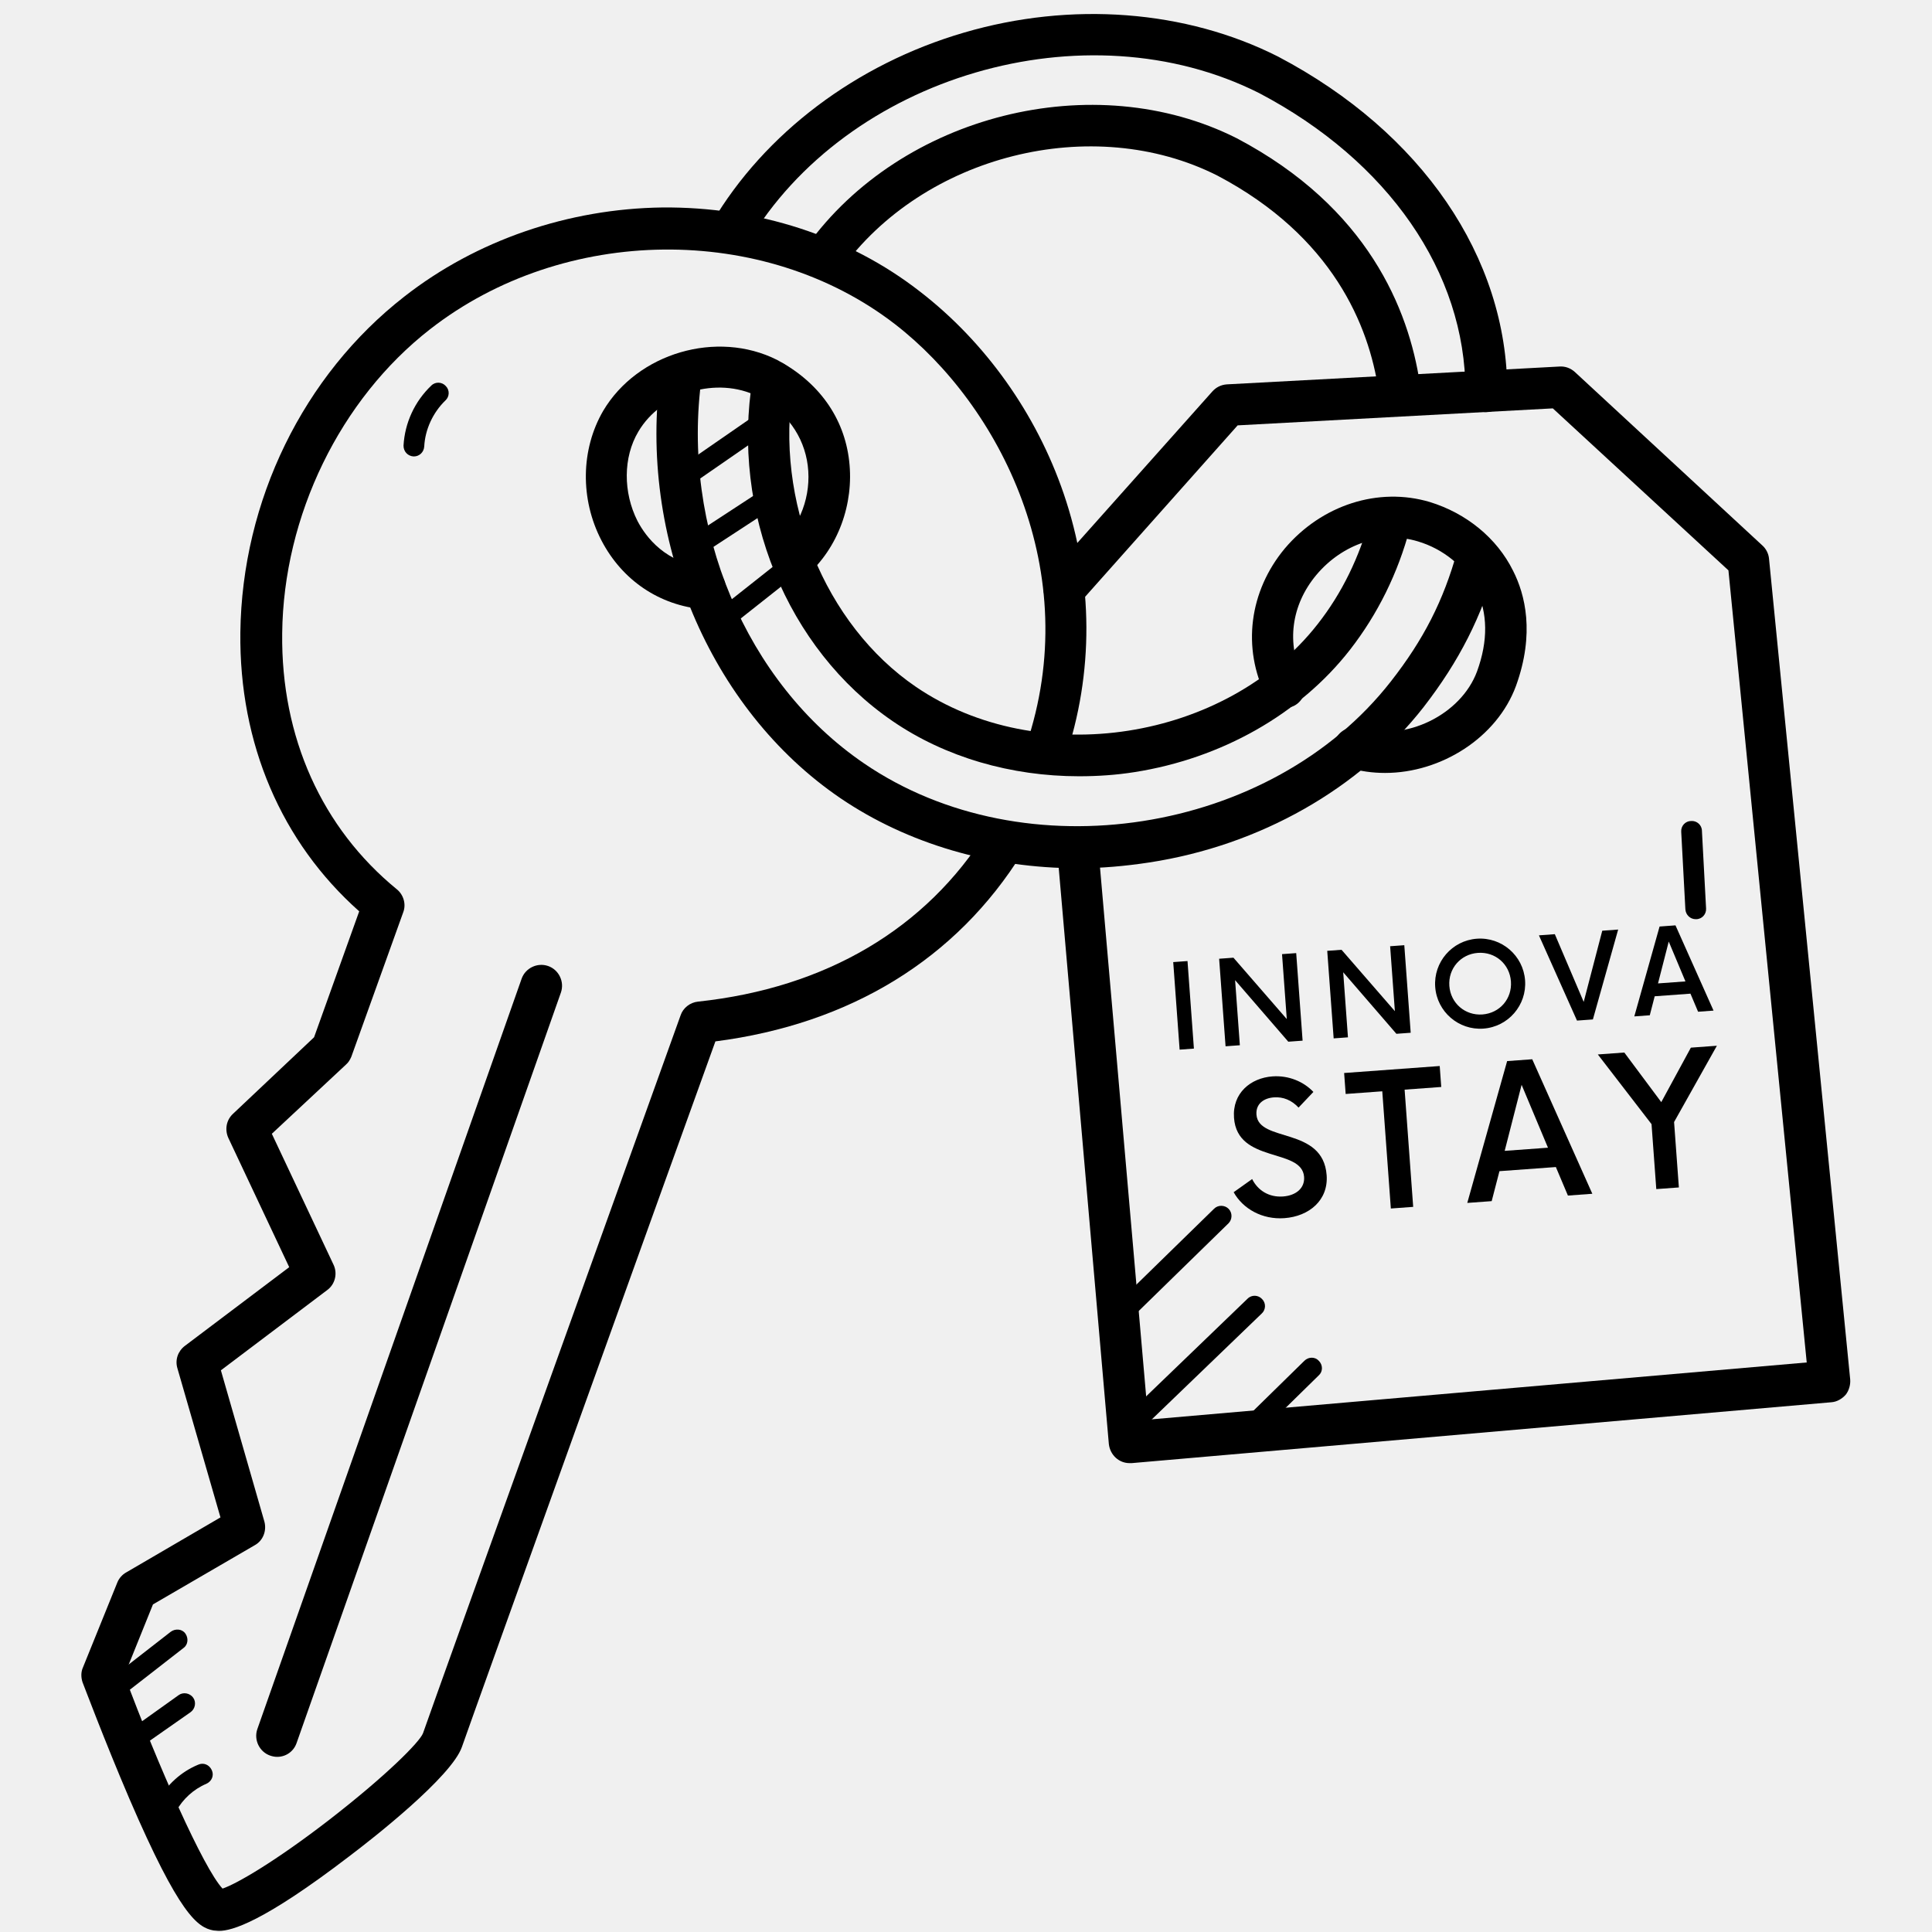
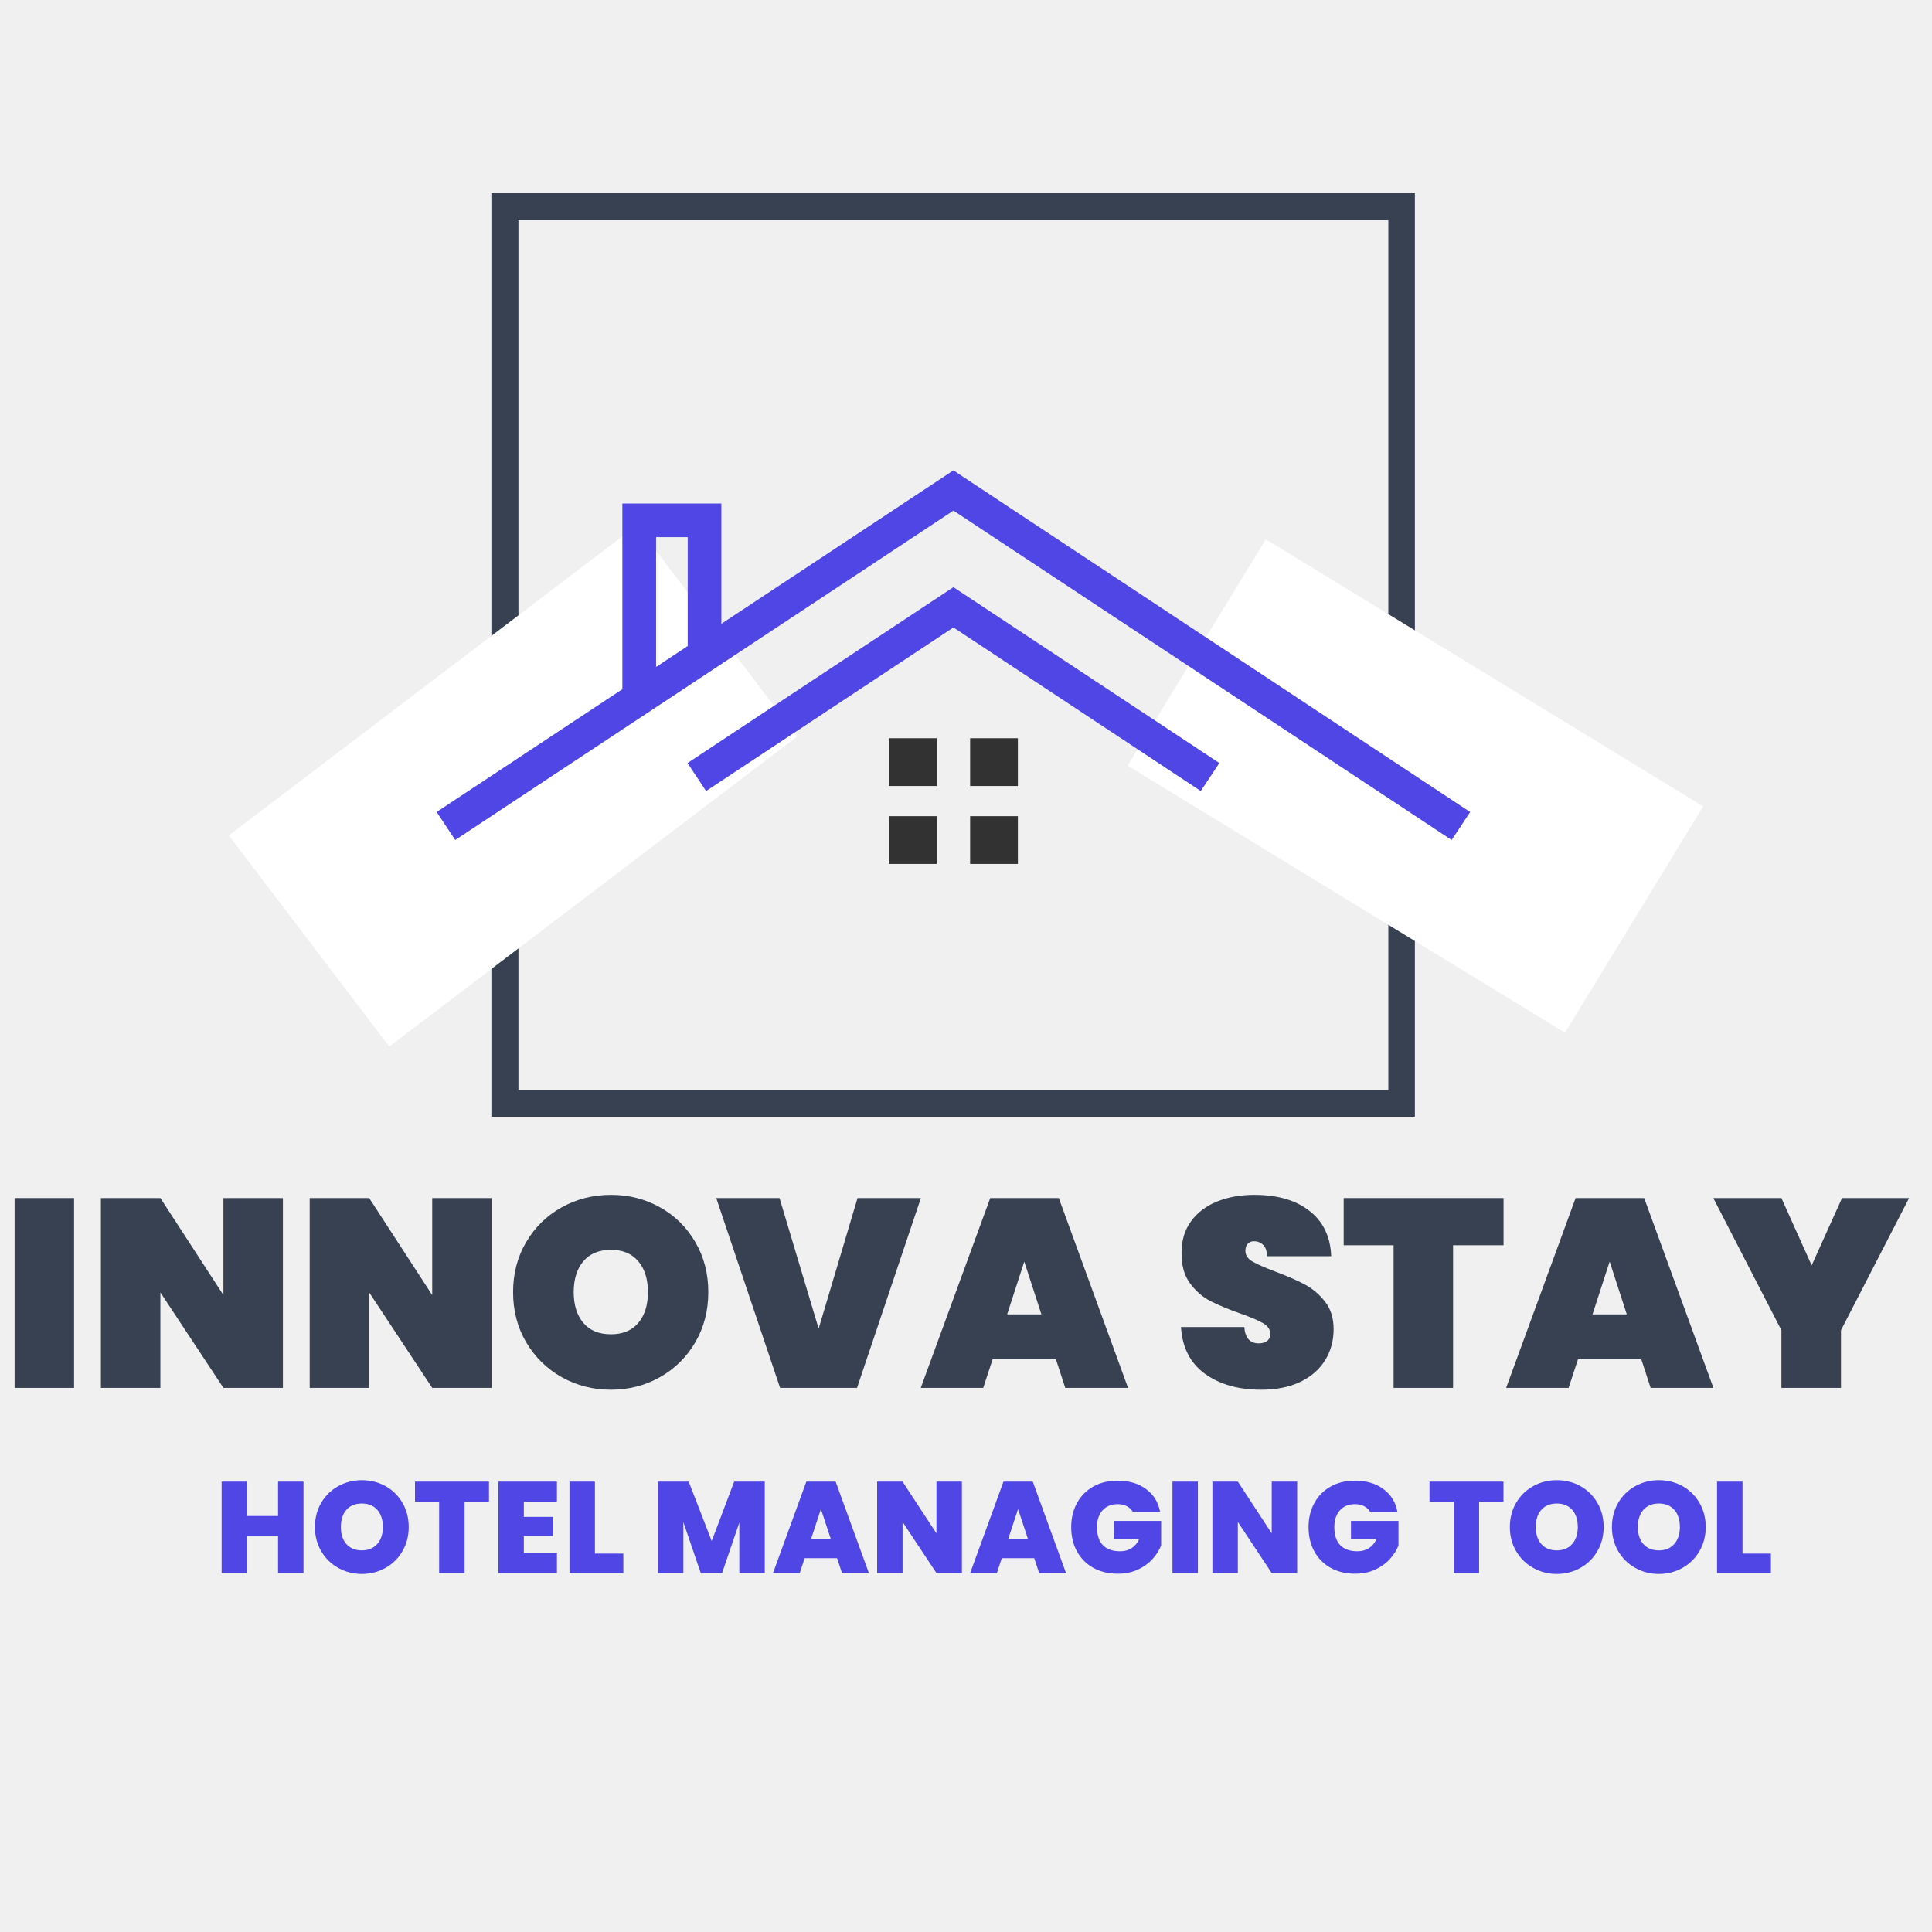
<svg xmlns="http://www.w3.org/2000/svg" width="500" zoomAndPan="magnify" viewBox="0 0 375 375" height="500" preserveAspectRatio="xMidYMid meet" version="1.0">
  <defs>
    <g />
-     <clipPath id="31e808928f">
-       <path d="M 15.703 40 L 211 40 L 211 375 L 15.703 375 Z M 15.703 40 " clip-rule="nonzero" />
-     </clipPath>
-     <clipPath id="d5c7534e33">
-       <path d="M 202 71 L 359.203 71 L 359.203 284 L 202 284 Z M 202 71 " clip-rule="nonzero" />
+     <clipPath id="0e92199caf">
+       <path d="M 95.379 37.5 L 274.629 37.5 L 274.629 216.75 L 95.379 216.75 Z M 95.379 37.5 " clip-rule="nonzero" />
+     </clipPath>
+     <clipPath id="cc9141b963">
+       <path d="M 44 101 L 155 101 L 155 204 L 44 204 Z M 44 101 " clip-rule="nonzero" />
+     </clipPath>
+     <clipPath id="dec43a077d">
+       <path d="M 44.414 162.164 L 123.641 101.941 L 154.785 142.918 L 75.559 203.137 Z M 44.414 162.164 " clip-rule="nonzero" />
+     </clipPath>
+     <clipPath id="001073d82a">
+       <path d="M 44.414 162.164 L 123.602 101.973 L 154.746 142.945 L 75.559 203.137 Z M 44.414 162.164 " clip-rule="nonzero" />
+     </clipPath>
+     <clipPath id="fc5a7e8831">
+       <path d="M 218 104 L 331 104 L 331 201 L 218 201 Z M 218 104 " clip-rule="nonzero" />
+     </clipPath>
+     <clipPath id="1965456b03">
+       <path d="M 245.691 104.68 L 330.625 156.539 L 303.805 200.469 L 218.871 148.609 Z M 245.691 104.68 " clip-rule="nonzero" />
+     </clipPath>
+     <clipPath id="7800f04fc2">
+       <path d="M 245.691 104.68 L 330.586 156.516 L 303.766 200.441 L 218.871 148.609 Z M 245.691 104.68 " clip-rule="nonzero" />
+     </clipPath>
+     <clipPath id="9d245b2bbd">
+       <path d="M 84.688 91.293 L 285.688 91.293 L 285.688 163.293 L 84.688 163.293 Z M 84.688 91.293 " clip-rule="nonzero" />
+     </clipPath>
+     <clipPath id="6134598f22">
+       <path d="M 172.543 143.289 L 181.812 143.289 L 181.812 152.559 L 172.543 152.559 Z M 172.543 143.289 " clip-rule="nonzero" />
+     </clipPath>
+     <clipPath id="1407ac4f56">
+       <path d="M 172.543 158.422 L 181.812 158.422 L 181.812 167.691 L 172.543 167.691 Z M 172.543 158.422 " clip-rule="nonzero" />
+     </clipPath>
+     <clipPath id="46c23d0925">
+       <path d="M 188.301 143.289 L 197.57 143.289 L 197.57 152.559 L 188.301 152.559 Z M 188.301 143.289 " clip-rule="nonzero" />
+     </clipPath>
+     <clipPath id="e6ee6da5e1">
+       <path d="M 188.301 158.422 L 197.57 158.422 L 197.57 167.691 L 188.301 167.691 Z M 188.301 158.422 " clip-rule="nonzero" />
    </clipPath>
  </defs>
-   <g clip-path="url(#31e808928f)">
-     <path fill="#000000" d="M 42.555 374.777 C 42.07 374.777 41.75 374.695 41.426 374.695 C 38.371 374.133 34.836 371.719 25.109 349.125 C 20.285 337.867 16.105 326.691 16.023 326.531 C 15.703 325.566 15.703 324.52 16.105 323.637 L 22.777 307.152 C 23.098 306.348 23.742 305.621 24.465 305.223 L 42.793 294.527 L 34.434 265.578 C 33.953 263.969 34.516 262.281 35.879 261.238 L 56.137 245.957 L 44.32 220.871 C 43.598 219.262 43.918 217.414 45.207 216.207 L 60.961 201.332 L 69.723 176.887 C 54.609 163.457 46.41 144.32 46.652 122.77 C 46.973 97.199 58.871 72.836 78.488 57.559 C 92.473 46.621 110.32 40.508 128.57 40.27 C 146.977 40.109 164.742 45.816 178.57 56.594 C 191.273 66.402 201.16 80.312 206.465 95.832 C 212.254 112.797 212.332 130.648 206.707 147.293 C 205.984 149.387 203.73 150.512 201.641 149.789 C 199.551 149.062 198.426 146.812 199.148 144.723 C 210.645 110.949 194.004 78.625 173.746 62.945 C 148.266 43.242 109.438 43.645 83.469 63.91 C 66.027 77.5 55.012 100.094 54.773 122.93 C 54.531 143.113 62.488 160.723 77.039 172.625 C 78.324 173.668 78.887 175.52 78.246 177.129 L 68.195 205.109 C 67.957 205.672 67.633 206.234 67.152 206.637 L 52.762 220.066 L 64.738 245.477 C 65.543 247.164 65.062 249.254 63.535 250.383 L 42.875 265.98 L 51.316 295.332 C 51.797 297.098 51.074 299.027 49.465 299.914 L 29.691 311.414 L 24.145 325.164 C 30.734 342.852 39.5 362.633 43.195 366.574 C 45.848 365.691 53.246 361.43 63.695 353.387 C 75.031 344.621 81.461 338.109 82.105 336.422 C 84.355 329.906 130.176 202.457 132.105 197.07 C 132.59 195.621 133.953 194.574 135.48 194.414 C 160.32 191.762 179.777 180.262 191.594 161.285 C 192.801 159.438 195.211 158.793 197.141 160 C 198.988 161.207 199.633 163.617 198.426 165.547 C 185.645 186.133 165.066 198.758 138.859 202.133 C 132.426 219.906 91.75 333.043 89.66 339.074 C 87.652 344.863 72.379 356.844 67.793 360.301 C 50.992 373.168 44.965 374.777 42.555 374.777 Z M 42.555 366.734 Z M 42.555 366.734 " fill-opacity="1" fill-rule="nonzero" />
-   </g>
-   <path fill="#000000" d="M 53.809 341.004 C 53.324 341.004 52.922 340.922 52.441 340.762 C 50.352 340.039 49.227 337.707 49.949 335.617 L 101.238 189.992 C 101.961 187.902 104.293 186.777 106.383 187.5 C 108.473 188.223 109.598 190.555 108.875 192.645 L 57.586 338.27 C 57.023 339.957 55.496 341.004 53.809 341.004 Z M 53.809 341.004 " fill-opacity="1" fill-rule="nonzero" />
-   <path fill="#000000" d="M 136.93 118.266 C 136.848 118.266 136.688 118.266 136.605 118.266 C 128.004 117.543 120.77 112.637 116.75 104.918 C 112.57 96.879 112.73 87.227 117.074 79.75 C 123.746 68.492 139.18 63.988 150.836 69.859 C 158.875 74.121 163.859 81.035 164.824 89.48 C 165.789 97.844 162.652 106.367 156.543 111.754 C 154.855 113.199 152.363 113.039 150.836 111.434 C 149.391 109.742 149.551 107.25 151.156 105.723 C 155.34 102.023 157.508 96.152 156.785 90.363 C 156.062 84.656 152.605 79.832 147.059 76.938 C 139.262 72.996 128.406 76.133 123.906 83.77 C 120.93 88.758 120.93 95.59 123.746 101.141 C 125.352 104.195 129.211 109.422 137.172 110.145 C 139.422 110.305 141.027 112.316 140.867 114.488 C 140.707 116.738 138.938 118.266 136.93 118.266 Z M 136.93 118.266 " fill-opacity="1" fill-rule="nonzero" />
-   <path fill="#000000" d="M 288.461 79.992 C 286.211 79.992 284.441 78.223 284.441 75.973 C 284.441 52.895 269.488 31.262 244.41 18.074 C 210.727 1.109 164.34 14.699 145.129 47.184 C 144.004 49.113 141.512 49.758 139.664 48.633 C 137.734 47.504 137.09 45.012 138.215 43.164 C 148.426 25.875 166.191 12.445 187.09 6.336 C 207.91 0.223 230.18 1.914 248.105 11 C 275.922 25.633 292.562 49.918 292.562 76.051 C 292.48 78.141 290.633 79.992 288.461 79.992 Z M 288.461 79.992 " fill-opacity="1" fill-rule="nonzero" />
-   <path fill="#000000" d="M 209.199 168.523 C 192.398 168.523 176.16 163.777 163.137 154.934 C 137.734 137.645 123.746 104.355 128.246 72.109 C 128.57 69.941 130.578 68.414 132.75 68.652 C 134.918 68.977 136.445 70.984 136.207 73.156 C 132.105 102.426 144.809 132.578 167.719 148.18 C 198.91 169.488 246.738 162.012 269.973 132.258 C 276.324 124.137 280.18 116.578 282.836 107.008 C 283.398 104.84 285.648 103.633 287.738 104.195 C 289.91 104.758 291.113 107.008 290.551 109.102 C 287.656 119.633 283.234 128.316 276.324 137.242 C 263.941 153.086 244.57 164.102 223.105 167.398 C 218.363 168.121 213.781 168.523 209.199 168.523 Z M 209.199 168.523 " fill-opacity="1" fill-rule="nonzero" />
-   <path fill="#000000" d="M 271.5 79.188 C 269.57 79.188 267.801 77.738 267.559 75.73 C 265.711 63.266 258.719 45.898 236.289 34.078 C 212.094 21.855 179.215 30.055 163.137 52.492 C 161.848 54.262 159.355 54.742 157.508 53.375 C 155.738 52.09 155.258 49.598 156.625 47.746 C 174.953 22.258 212.332 12.848 240.066 26.84 C 265.551 40.27 273.43 60.129 275.598 74.441 C 275.922 76.613 274.395 78.703 272.223 79.027 C 271.902 79.188 271.66 79.188 271.5 79.188 Z M 271.5 79.188 " fill-opacity="1" fill-rule="nonzero" />
-   <path fill="#000000" d="M 209.438 150.672 C 196.254 150.672 183.473 146.973 173.266 139.977 C 152.766 125.984 141.832 99.289 146.094 73.398 C 146.414 71.227 148.504 69.699 150.676 70.102 C 152.848 70.422 154.375 72.512 153.973 74.684 C 150.273 97.117 160.082 121.242 177.766 133.305 C 201.562 149.547 237.977 143.836 255.742 121.16 C 260.484 115.129 263.863 108.137 265.953 100.414 C 266.516 98.246 268.766 96.957 270.855 97.602 C 273.027 98.164 274.312 100.414 273.668 102.508 C 271.34 111.27 267.398 119.23 262.012 126.148 C 252.285 138.609 237.094 147.215 220.211 149.867 C 216.676 150.43 213.059 150.672 209.438 150.672 Z M 209.438 150.672 " fill-opacity="1" fill-rule="nonzero" />
-   <path fill="#000000" d="M 268.848 150.027 C 266.434 150.027 264.023 149.707 261.691 148.984 C 259.602 148.34 258.395 146.09 259.039 143.996 C 259.684 141.906 261.934 140.699 264.023 141.344 C 272.785 143.996 283.559 138.77 286.691 130.328 C 288.863 124.379 288.781 118.992 286.531 114.328 C 284.363 109.984 280.102 106.527 275.195 105.078 C 268.285 102.988 260.566 105.562 255.504 111.594 C 250.598 117.461 249.633 124.941 252.93 131.613 C 253.895 133.625 253.09 136.039 251.16 137.004 C 249.152 137.969 246.738 137.164 245.773 135.234 C 241.031 125.746 242.48 114.73 249.391 106.445 C 256.547 98.004 267.559 94.465 277.527 97.441 C 284.602 99.613 290.551 104.438 293.688 110.789 C 296.02 115.371 297.945 122.93 294.25 133.141 C 290.551 143.195 279.699 150.027 268.848 150.027 Z M 268.848 150.027 " fill-opacity="1" fill-rule="nonzero" />
-   <g clip-path="url(#d5c7534e33)">
-     <path fill="#000000" d="M 219.246 283.992 C 217.156 283.992 215.469 282.383 215.227 280.293 L 205.18 164.824 C 205.02 162.574 206.625 160.645 208.797 160.48 C 210.965 160.32 212.977 161.93 213.137 164.102 L 222.863 275.551 L 350.684 264.453 L 335.488 110.707 L 301.402 79.266 L 240.227 82.562 L 209.602 116.98 C 208.152 118.668 205.582 118.75 203.891 117.301 C 202.203 115.855 202.125 113.281 203.57 111.594 L 235.324 75.973 C 236.047 75.168 237.012 74.684 238.137 74.605 L 302.691 71.145 C 303.816 71.066 304.859 71.469 305.664 72.191 L 342.082 105.883 C 342.805 106.527 343.285 107.492 343.367 108.457 L 359.121 267.75 C 359.203 268.793 358.883 269.922 358.238 270.727 C 357.516 271.527 356.551 272.09 355.504 272.172 L 219.648 283.992 C 219.488 283.992 219.406 283.992 219.246 283.992 Z M 219.246 283.992 " fill-opacity="1" fill-rule="nonzero" />
-   </g>
-   <path fill="#000000" d="M 216.754 257.941 C 216.273 257.941 215.711 257.699 215.309 257.297 C 214.504 256.492 214.586 255.207 215.309 254.48 L 235.645 234.621 C 236.449 233.816 237.734 233.898 238.461 234.621 C 239.262 235.426 239.184 236.711 238.461 237.434 L 218.121 257.297 C 217.719 257.699 217.238 257.941 216.754 257.941 Z M 216.754 257.941 " fill-opacity="1" fill-rule="nonzero" />
-   <path fill="#000000" d="M 219.809 278.363 C 219.246 278.363 218.766 278.121 218.363 277.719 C 217.559 276.918 217.641 275.629 218.441 274.906 L 242.156 252.07 C 242.961 251.266 244.246 251.348 244.973 252.148 C 245.773 252.953 245.695 254.242 244.891 254.965 L 221.176 277.801 C 220.773 278.121 220.293 278.363 219.809 278.363 Z M 219.809 278.363 " fill-opacity="1" fill-rule="nonzero" />
-   <path fill="#000000" d="M 242.48 279.41 C 241.996 279.41 241.434 279.168 241.031 278.848 C 240.227 278.043 240.227 276.754 241.031 276.031 L 253.172 264.133 C 253.973 263.328 255.262 263.328 255.984 264.133 C 256.789 264.934 256.789 266.223 255.984 266.945 L 243.844 278.848 C 243.523 279.25 243.043 279.41 242.48 279.41 Z M 242.48 279.41 " fill-opacity="1" fill-rule="nonzero" />
-   <path fill="#000000" d="M 329.137 178.414 C 328.094 178.414 327.207 177.609 327.129 176.484 L 326.324 161.445 C 326.242 160.32 327.129 159.355 328.254 159.355 C 329.379 159.277 330.344 160.16 330.344 161.285 L 331.148 176.324 C 331.227 177.449 330.344 178.414 329.219 178.414 C 329.219 178.414 329.219 178.414 329.137 178.414 Z M 329.137 178.414 " fill-opacity="1" fill-rule="nonzero" />
-   <path fill="#000000" d="M 80.336 88.594 C 80.336 88.594 80.254 88.594 80.254 88.594 C 79.129 88.516 78.324 87.629 78.324 86.504 C 78.566 82.082 80.496 77.902 83.711 74.844 C 84.516 74.039 85.801 74.121 86.523 74.926 C 87.328 75.73 87.25 77.016 86.445 77.738 C 84.035 80.07 82.508 83.367 82.344 86.664 C 82.266 87.793 81.379 88.594 80.336 88.594 Z M 80.336 88.594 " fill-opacity="1" fill-rule="nonzero" />
-   <path fill="#000000" d="M 22.133 329.906 C 21.57 329.906 20.93 329.664 20.527 329.102 C 19.883 328.219 19.965 326.934 20.848 326.289 L 33.148 316.719 C 34.031 316.078 35.316 316.156 35.961 317.043 C 36.605 317.926 36.523 319.211 35.641 319.855 L 23.34 329.426 C 22.938 329.746 22.535 329.906 22.133 329.906 Z M 22.133 329.906 " fill-opacity="1" fill-rule="nonzero" />
-   <path fill="#000000" d="M 26.234 339.477 C 25.59 339.477 25.027 339.152 24.625 338.672 C 23.984 337.785 24.223 336.5 25.109 335.855 L 34.676 329.023 C 35.559 328.379 36.844 328.621 37.488 329.504 C 38.133 330.391 37.891 331.676 37.008 332.32 L 27.359 339.074 C 27.039 339.316 26.637 339.477 26.234 339.477 Z M 26.234 339.477 " fill-opacity="1" fill-rule="nonzero" />
-   <path fill="#000000" d="M 32.344 352.504 C 32.023 352.504 31.699 352.422 31.379 352.262 C 30.414 351.699 30.094 350.492 30.656 349.527 C 32.426 346.391 35.156 343.898 38.453 342.531 C 39.5 342.051 40.625 342.531 41.105 343.578 C 41.59 344.621 41.105 345.746 40.062 346.23 C 37.57 347.277 35.48 349.207 34.191 351.539 C 33.711 352.102 33.066 352.504 32.344 352.504 Z M 32.344 352.504 " fill-opacity="1" fill-rule="nonzero" />
-   <path fill="#000000" d="M 132.023 95.188 C 131.383 95.188 130.738 94.867 130.336 94.305 C 129.695 93.418 129.934 92.133 130.82 91.488 L 148.023 79.59 C 148.906 78.945 150.191 79.188 150.836 80.07 C 151.48 80.957 151.238 82.242 150.355 82.887 L 133.152 94.785 C 132.828 95.027 132.426 95.188 132.023 95.188 Z M 132.023 95.188 " fill-opacity="1" fill-rule="nonzero" />
-   <path fill="#000000" d="M 134.438 108.375 C 133.793 108.375 133.152 108.055 132.75 107.492 C 132.105 106.527 132.426 105.32 133.312 104.676 L 149.066 94.383 C 150.031 93.742 151.238 94.062 151.883 94.949 C 152.523 95.914 152.203 97.117 151.32 97.762 L 135.562 108.055 C 135.16 108.297 134.758 108.375 134.438 108.375 Z M 134.438 108.375 " fill-opacity="1" fill-rule="nonzero" />
-   <path fill="#000000" d="M 138.617 123.574 C 138.055 123.574 137.41 123.332 137.008 122.852 C 136.285 121.965 136.445 120.68 137.332 120.035 L 152.281 108.215 C 153.168 107.492 154.453 107.652 155.098 108.535 C 155.82 109.422 155.66 110.707 154.773 111.352 L 139.824 123.172 C 139.5 123.414 139.02 123.574 138.617 123.574 Z M 138.617 123.574 " fill-opacity="1" fill-rule="nonzero" />
-   <g fill="#000000" fill-opacity="1">
-     <g transform="translate(226.9516, 203.8831)">
-       <g>
-         <path d="M 2.012 -0.148 L 4.785 -0.352 L 3.543 -17.344 L 0.77 -17.141 Z M 2.012 -0.148 " />
-       </g>
-     </g>
-   </g>
-   <g fill="#000000" fill-opacity="1">
-     <g transform="translate(236.0095, 203.2207)">
-       <g>
-         <path d="M 12.832 -18.023 L 13.754 -5.418 L 3.402 -17.332 L 0.625 -17.129 L 1.871 -0.137 L 4.645 -0.34 L 3.723 -12.973 L 14.047 -1.027 L 16.824 -1.23 L 15.582 -18.223 Z M 12.832 -18.023 " />
-       </g>
-     </g>
-   </g>
-   <g fill="#000000" fill-opacity="1">
-     <g transform="translate(256.9915, 201.6863)">
-       <g>
-         <path d="M 12.832 -18.023 L 13.754 -5.418 L 3.402 -17.332 L 0.625 -17.129 L 1.871 -0.137 L 4.645 -0.34 L 3.723 -12.973 L 14.047 -1.027 L 16.824 -1.23 L 15.582 -18.223 Z M 12.832 -18.023 " />
-       </g>
-     </g>
-   </g>
-   <g fill="#000000" fill-opacity="1">
-     <g transform="translate(277.9735, 200.1519)">
-       <g>
-         <path d="M 9.957 -0.5 C 14.773 -0.852 18.395 -5.047 18.043 -9.863 C 17.691 -14.676 13.496 -18.301 8.684 -17.949 C 3.867 -17.594 0.246 -13.402 0.598 -8.586 C 0.949 -3.77 5.145 -0.148 9.957 -0.5 Z M 9.758 -3.246 C 6.414 -3.004 3.59 -5.418 3.344 -8.785 C 3.098 -12.156 5.539 -14.957 8.883 -15.199 C 12.254 -15.445 15.051 -13.031 15.297 -9.66 C 15.543 -6.289 13.129 -3.496 9.758 -3.246 Z M 9.758 -3.246 " />
-       </g>
-     </g>
-   </g>
-   <g fill="#000000" fill-opacity="1">
-     <g transform="translate(300.1451, 198.5305)">
-       <g>
-         <path d="M 10.852 -17.879 L 7.25 -4.062 L 1.645 -17.207 L -1.441 -16.98 L 5.949 -0.434 L 9.035 -0.66 L 13.938 -18.105 Z M 10.852 -17.879 " />
-       </g>
-     </g>
-   </g>
-   <g fill="#000000" fill-opacity="1">
-     <g transform="translate(317.4167, 197.2674)">
-       <g>
-         <path d="M 12.18 -0.891 L 15.18 -1.109 L 7.793 -17.656 L 4.707 -17.43 L -0.199 0.016 L 2.805 -0.203 L 3.758 -3.891 L 10.699 -4.398 Z M 4.402 -6.387 L 6.484 -14.512 L 9.727 -6.777 Z M 4.402 -6.387 " />
-       </g>
-     </g>
-   </g>
-   <g fill="#000000" fill-opacity="1">
-     <g transform="translate(238.8611, 236.8455)">
-       <g>
-         <path d="M 10.441 -0.402 C 15.27 -0.758 18.992 -3.906 18.641 -8.734 C 17.945 -18.254 5.418 -15 5.016 -20.5 C 4.863 -22.602 6.445 -23.707 8.414 -23.848 C 10.199 -23.98 11.867 -23.293 13.188 -21.863 L 16.066 -24.902 C 14.211 -26.879 11.289 -28.148 8.113 -27.918 C 3.914 -27.609 0.305 -24.695 0.66 -19.867 C 1.309 -10.973 13.844 -14.09 14.262 -8.414 C 14.422 -6.223 12.684 -4.793 10.18 -4.609 C 7.453 -4.41 5.285 -5.777 4.18 -7.992 L 0.59 -5.438 C 2.402 -2.199 6.148 -0.09 10.441 -0.402 Z M 10.441 -0.402 " />
-       </g>
-     </g>
-   </g>
-   <g fill="#000000" fill-opacity="1">
-     <g transform="translate(262.7672, 235.0973)">
-       <g>
-         <path d="M 16.68 -28.184 L -1.871 -26.828 L -1.574 -22.758 L 5.531 -23.277 L 7.195 -0.527 L 11.531 -0.844 L 9.867 -23.598 L 16.977 -24.117 Z M 16.68 -28.184 " />
-       </g>
-     </g>
-   </g>
-   <g fill="#000000" fill-opacity="1">
-     <g transform="translate(285.1087, 233.4634)">
-       <g>
-         <path d="M 19.223 -1.406 L 23.961 -1.754 L 12.297 -27.863 L 7.426 -27.508 L -0.312 0.023 L 4.426 -0.324 L 5.934 -6.141 L 16.883 -6.941 Z M 6.949 -10.082 L 10.234 -22.902 L 15.352 -10.695 Z M 6.949 -10.082 " />
-       </g>
-     </g>
-   </g>
-   <g fill="#000000" fill-opacity="1">
-     <g transform="translate(312.3674, 231.47)">
-       <g>
-         <path d="M 20.879 -28.492 L 15.828 -28.121 L 10.086 -17.547 L 2.91 -27.176 L -2.23 -26.801 L 8.195 -13.273 L 9.117 -0.668 L 13.5 -0.988 L 12.57 -13.684 Z M 20.879 -28.492 " />
+   <g clip-path="url(#0e92199caf)">
+     <path stroke-linecap="butt" transform="matrix(0.75, 0, 0, 0.75, 95.38038, 37.5)" fill="none" stroke-linejoin="miter" d="M -0.002 0 L 239.123 0 L 239.123 239.125 L -0.002 239.125 Z M -0.002 0 " stroke="#374151" stroke-width="14" stroke-opacity="1" stroke-miterlimit="4" />
+   </g>
+   <g clip-path="url(#cc9141b963)">
+     <g clip-path="url(#dec43a077d)">
+       <g clip-path="url(#001073d82a)">
+         <path fill="#ffffff" d="M 44.414 162.164 L 123.641 101.941 L 154.785 142.918 L 75.559 203.137 Z M 44.414 162.164 " fill-opacity="1" fill-rule="nonzero" />
+       </g>
+     </g>
+   </g>
+   <g clip-path="url(#fc5a7e8831)">
+     <g clip-path="url(#1965456b03)">
+       <g clip-path="url(#7800f04fc2)">
+         <path fill="#ffffff" d="M 245.691 104.68 L 330.625 156.539 L 303.805 200.469 L 218.871 148.609 Z M 245.691 104.68 " fill-opacity="1" fill-rule="nonzero" />
+       </g>
+     </g>
+   </g>
+   <path fill="#4f46e5" d="M 133.449 148.105 L 183.254 115.16 L 185.062 113.965 L 186.855 115.16 L 236.672 148.105 L 233.07 153.539 L 185.062 121.789 L 137.051 153.539 Z M 133.449 148.105 " fill-opacity="1" fill-rule="nonzero" />
+   <g clip-path="url(#9d245b2bbd)">
+     <path fill="#4f46e5" d="M 127.344 129.453 L 133.484 125.391 L 133.484 104.258 L 127.344 104.258 Z M 281.766 163.047 L 185.062 99.105 L 88.355 163.047 L 84.754 157.605 L 120.801 133.773 L 120.801 97.727 L 140.016 97.727 L 140.016 121.078 L 183.254 92.492 L 185.062 91.293 L 186.855 92.492 L 285.355 157.617 Z M 281.766 163.047 " fill-opacity="1" fill-rule="nonzero" />
+   </g>
+   <g clip-path="url(#6134598f22)">
+     <path fill="#323232" d="M 172.543 143.289 L 181.812 143.289 L 181.812 152.559 L 172.543 152.559 Z M 172.543 143.289 " fill-opacity="1" fill-rule="nonzero" />
+   </g>
+   <g clip-path="url(#1407ac4f56)">
+     <path fill="#323232" d="M 172.543 158.422 L 181.812 158.422 L 181.812 167.691 L 172.543 167.691 Z M 172.543 158.422 " fill-opacity="1" fill-rule="nonzero" />
+   </g>
+   <g clip-path="url(#46c23d0925)">
+     <path fill="#323232" d="M 188.301 143.289 L 197.57 143.289 L 197.57 152.559 L 188.301 152.559 Z M 188.301 143.289 " fill-opacity="1" fill-rule="nonzero" />
+   </g>
+   <g clip-path="url(#e6ee6da5e1)">
+     <path fill="#323232" d="M 188.301 158.422 L 197.57 158.422 L 197.57 167.691 L 188.301 167.691 Z M 188.301 158.422 " fill-opacity="1" fill-rule="nonzero" />
+   </g>
+   <g fill="#374151" fill-opacity="1">
+     <g transform="translate(0.223045, 269.39)">
+       <g>
+         <path d="M 14.156 -36.844 L 14.156 0 L 2.609 0 L 2.609 -36.844 Z M 14.156 -36.844 " />
+       </g>
+     </g>
+   </g>
+   <g fill="#374151" fill-opacity="1">
+     <g transform="translate(16.97482, 269.39)">
+       <g>
+         <path d="M 37.938 0 L 26.391 0 L 14.156 -18.531 L 14.156 0 L 2.609 0 L 2.609 -36.844 L 14.156 -36.844 L 26.391 -18.016 L 26.391 -36.844 L 37.938 -36.844 Z M 37.938 0 " />
+       </g>
+     </g>
+   </g>
+   <g fill="#374151" fill-opacity="1">
+     <g transform="translate(57.5016, 269.39)">
+       <g>
+         <path d="M 37.938 0 L 26.391 0 L 14.156 -18.531 L 14.156 0 L 2.609 0 L 2.609 -36.844 L 14.156 -36.844 L 26.391 -18.016 L 26.391 -36.844 L 37.938 -36.844 Z M 37.938 0 " />
+       </g>
+     </g>
+   </g>
+   <g fill="#374151" fill-opacity="1">
+     <g transform="translate(98.02839, 269.39)">
+       <g>
+         <path d="M 20.562 0.359 C 17.094 0.359 13.906 -0.453 11 -2.078 C 8.102 -3.711 5.805 -5.969 4.109 -8.844 C 2.41 -11.727 1.562 -14.973 1.562 -18.578 C 1.562 -22.191 2.41 -25.438 4.109 -28.312 C 5.805 -31.195 8.102 -33.441 11 -35.047 C 13.906 -36.66 17.094 -37.469 20.562 -37.469 C 24.031 -37.469 27.203 -36.66 30.078 -35.047 C 32.961 -33.441 35.242 -31.195 36.922 -28.312 C 38.609 -25.438 39.453 -22.191 39.453 -18.578 C 39.453 -14.973 38.609 -11.727 36.922 -8.844 C 35.242 -5.969 32.957 -3.711 30.062 -2.078 C 27.164 -0.453 24 0.359 20.562 0.359 Z M 20.562 -10.406 C 22.852 -10.406 24.617 -11.141 25.859 -12.609 C 27.109 -14.086 27.734 -16.078 27.734 -18.578 C 27.734 -21.109 27.109 -23.109 25.859 -24.578 C 24.617 -26.055 22.852 -26.797 20.562 -26.797 C 18.238 -26.797 16.453 -26.055 15.203 -24.578 C 13.953 -23.109 13.328 -21.109 13.328 -18.578 C 13.328 -16.078 13.953 -14.086 15.203 -12.609 C 16.453 -11.141 18.238 -10.406 20.562 -10.406 Z M 20.562 -10.406 " />
+       </g>
+     </g>
+   </g>
+   <g fill="#374151" fill-opacity="1">
+     <g transform="translate(139.0234, 269.39)">
+       <g>
+         <path d="M 39.719 -36.844 L 27.328 0 L 12.391 0 L 0 -36.844 L 12.281 -36.844 L 19.875 -11.5 L 27.422 -36.844 Z M 39.719 -36.844 " />
+       </g>
+     </g>
+   </g>
+   <g fill="#374151" fill-opacity="1">
+     <g transform="translate(178.7178, 269.39)">
+       <g>
+         <path d="M 26.234 -5.562 L 13.953 -5.562 L 12.125 0 L 0 0 L 13.484 -36.844 L 26.797 -36.844 L 40.234 0 L 28.047 0 Z M 23.422 -14.266 L 20.094 -24.516 L 16.766 -14.266 Z M 23.422 -14.266 " />
+       </g>
+     </g>
+   </g>
+   <g fill="#374151" fill-opacity="1">
+     <g transform="translate(218.9324, 269.39)">
+       <g />
+     </g>
+   </g>
+   <g fill="#374151" fill-opacity="1">
+     <g transform="translate(227.7765, 269.39)">
+       <g>
+         <path d="M 17.016 0.359 C 12.609 0.359 8.973 -0.672 6.109 -2.734 C 3.254 -4.797 1.703 -7.82 1.453 -11.812 L 13.734 -11.812 C 13.91 -9.695 14.848 -8.641 16.547 -8.641 C 17.172 -8.641 17.695 -8.785 18.125 -9.078 C 18.562 -9.379 18.781 -9.844 18.781 -10.469 C 18.781 -11.332 18.312 -12.031 17.375 -12.562 C 16.445 -13.102 14.992 -13.723 13.016 -14.422 C 10.648 -15.254 8.695 -16.066 7.156 -16.859 C 5.613 -17.66 4.285 -18.82 3.172 -20.344 C 2.066 -21.875 1.531 -23.836 1.562 -26.234 C 1.562 -28.629 2.176 -30.664 3.406 -32.344 C 4.633 -34.031 6.316 -35.305 8.453 -36.172 C 10.586 -37.035 12.992 -37.469 15.672 -37.469 C 20.18 -37.469 23.758 -36.426 26.406 -34.344 C 29.062 -32.27 30.461 -29.344 30.609 -25.562 L 18.172 -25.562 C 18.129 -26.594 17.863 -27.332 17.375 -27.781 C 16.895 -28.238 16.305 -28.469 15.609 -28.469 C 15.129 -28.469 14.734 -28.301 14.422 -27.969 C 14.109 -27.645 13.953 -27.188 13.953 -26.594 C 13.953 -25.758 14.41 -25.07 15.328 -24.531 C 16.242 -24 17.707 -23.352 19.719 -22.594 C 22.051 -21.719 23.969 -20.879 25.469 -20.078 C 26.977 -19.285 28.289 -18.176 29.406 -16.75 C 30.52 -15.332 31.078 -13.547 31.078 -11.391 C 31.078 -9.141 30.52 -7.117 29.406 -5.328 C 28.289 -3.547 26.676 -2.148 24.562 -1.141 C 22.445 -0.141 19.93 0.359 17.016 0.359 Z M 17.016 0.359 " />
+       </g>
+     </g>
+   </g>
+   <g fill="#374151" fill-opacity="1">
+     <g transform="translate(260.2916, 269.39)">
+       <g>
+         <path d="M 31.547 -36.844 L 31.547 -27.688 L 21.75 -27.688 L 21.75 0 L 10.203 0 L 10.203 -27.688 L 0.516 -27.688 L 0.516 -36.844 Z M 31.547 -36.844 " />
+       </g>
+     </g>
+   </g>
+   <g fill="#374151" fill-opacity="1">
+     <g transform="translate(292.3384, 269.39)">
+       <g>
+         <path d="M 26.234 -5.562 L 13.953 -5.562 L 12.125 0 L 0 0 L 13.484 -36.844 L 26.797 -36.844 L 40.234 0 L 28.047 0 Z M 23.422 -14.266 L 20.094 -24.516 L 16.766 -14.266 Z M 23.422 -14.266 " />
+       </g>
+     </g>
+   </g>
+   <g fill="#374151" fill-opacity="1">
+     <g transform="translate(332.553, 269.39)">
+       <g>
+         <path d="M 38 -36.844 L 24.781 -11.188 L 24.781 0 L 13.219 0 L 13.219 -11.188 L 0 -36.844 L 13.219 -36.844 L 19.094 -23.781 L 24.984 -36.844 Z M 38 -36.844 " />
+       </g>
+     </g>
+   </g>
+   <g fill="#4f46e5" fill-opacity="1">
+     <g transform="translate(41.61132, 305.3316)">
+       <g>
+         <path d="M 17.297 -17.75 L 17.297 0 L 12.359 0 L 12.359 -7.125 L 6.344 -7.125 L 6.344 0 L 1.406 0 L 1.406 -17.75 L 6.344 -17.75 L 6.344 -11.078 L 12.359 -11.078 L 12.359 -17.75 Z M 17.297 -17.75 " />
+       </g>
+     </g>
+   </g>
+   <g fill="#4f46e5" fill-opacity="1">
+     <g transform="translate(60.31601, 305.3316)">
+       <g>
+         <path d="M 9.922 0.172 C 8.266 0.172 6.738 -0.219 5.344 -1 C 3.945 -1.781 2.844 -2.863 2.031 -4.25 C 1.219 -5.633 0.812 -7.195 0.812 -8.938 C 0.812 -10.688 1.219 -12.254 2.031 -13.641 C 2.844 -15.023 3.945 -16.102 5.344 -16.875 C 6.738 -17.645 8.266 -18.031 9.922 -18.031 C 11.598 -18.031 13.129 -17.645 14.516 -16.875 C 15.898 -16.102 16.992 -15.023 17.797 -13.641 C 18.609 -12.254 19.016 -10.688 19.016 -8.938 C 19.016 -7.195 18.609 -5.633 17.797 -4.25 C 16.992 -2.863 15.895 -1.781 14.5 -1 C 13.113 -0.219 11.586 0.172 9.922 0.172 Z M 9.922 -4.406 C 11.18 -4.406 12.176 -4.816 12.906 -5.641 C 13.633 -6.461 14 -7.562 14 -8.938 C 14 -10.352 13.633 -11.469 12.906 -12.281 C 12.176 -13.094 11.18 -13.5 9.922 -13.5 C 8.648 -13.5 7.648 -13.094 6.922 -12.281 C 6.203 -11.469 5.844 -10.352 5.844 -8.938 C 5.844 -7.539 6.203 -6.438 6.922 -5.625 C 7.648 -4.812 8.648 -4.406 9.922 -4.406 Z M 9.922 -4.406 " />
+       </g>
+     </g>
+   </g>
+   <g fill="#4f46e5" fill-opacity="1">
+     <g transform="translate(80.1284, 305.3316)">
+       <g>
+         <path d="M 14.781 -17.75 L 14.781 -13.828 L 10.047 -13.828 L 10.047 0 L 5.109 0 L 5.109 -13.828 L 0.422 -13.828 L 0.422 -17.75 Z M 14.781 -17.75 " />
+       </g>
+     </g>
+   </g>
+   <g fill="#4f46e5" fill-opacity="1">
+     <g transform="translate(95.33384, 305.3316)">
+       <g>
+         <path d="M 6.344 -13.797 L 6.344 -10.906 L 12.016 -10.906 L 12.016 -7.156 L 6.344 -7.156 L 6.344 -3.953 L 12.766 -3.953 L 12.766 0 L 1.406 0 L 1.406 -17.75 L 12.766 -17.75 L 12.766 -13.797 Z M 6.344 -13.797 " />
+       </g>
+     </g>
+   </g>
+   <g fill="#4f46e5" fill-opacity="1">
+     <g transform="translate(109.1295, 305.3316)">
+       <g>
+         <path d="M 6.344 -3.781 L 11.859 -3.781 L 11.859 0 L 1.406 0 L 1.406 -17.75 L 6.344 -17.75 Z M 6.344 -3.781 " />
+       </g>
+     </g>
+   </g>
+   <g fill="#4f46e5" fill-opacity="1">
+     <g transform="translate(121.4902, 305.3316)">
+       <g />
+     </g>
+   </g>
+   <g fill="#4f46e5" fill-opacity="1">
+     <g transform="translate(126.2986, 305.3316)">
+       <g>
+         <path d="M 22.141 -17.75 L 22.141 0 L 17.203 0 L 17.203 -9.797 L 13.859 0 L 9.719 0 L 6.344 -9.875 L 6.344 0 L 1.406 0 L 1.406 -17.75 L 7.375 -17.75 L 11.844 -6.219 L 16.203 -17.75 Z M 22.141 -17.75 " />
+       </g>
+     </g>
+   </g>
+   <g fill="#4f46e5" fill-opacity="1">
+     <g transform="translate(149.8368, 305.3316)">
+       <g>
+         <path d="M 12.641 -2.891 L 6.344 -2.891 L 5.391 0 L 0.203 0 L 6.672 -17.75 L 12.359 -17.75 L 18.812 0 L 13.594 0 Z M 11.406 -6.672 L 9.5 -12.422 L 7.609 -6.672 Z M 11.406 -6.672 " />
+       </g>
+     </g>
+   </g>
+   <g fill="#4f46e5" fill-opacity="1">
+     <g transform="translate(168.8436, 305.3316)">
+       <g>
+         <path d="M 17.859 0 L 12.922 0 L 6.344 -9.922 L 6.344 0 L 1.406 0 L 1.406 -17.75 L 6.344 -17.75 L 12.922 -7.703 L 12.922 -17.75 L 17.859 -17.75 Z M 17.859 0 " />
+       </g>
+     </g>
+   </g>
+   <g fill="#4f46e5" fill-opacity="1">
+     <g transform="translate(188.1021, 305.3316)">
+       <g>
+         <path d="M 12.641 -2.891 L 6.344 -2.891 L 5.391 0 L 0.203 0 L 6.672 -17.75 L 12.359 -17.75 L 18.812 0 L 13.594 0 Z M 11.406 -6.672 L 9.5 -12.422 L 7.609 -6.672 Z M 11.406 -6.672 " />
+       </g>
+     </g>
+   </g>
+   <g fill="#4f46e5" fill-opacity="1">
+     <g transform="translate(207.1089, 305.3316)">
+       <g>
+         <path d="M 12.75 -11.906 C 12.457 -12.383 12.062 -12.75 11.562 -13 C 11.07 -13.25 10.492 -13.375 9.828 -13.375 C 8.578 -13.375 7.594 -12.969 6.875 -12.156 C 6.164 -11.352 5.812 -10.273 5.812 -8.922 C 5.812 -7.391 6.191 -6.223 6.953 -5.422 C 7.723 -4.629 8.836 -4.234 10.297 -4.234 C 12.023 -4.234 13.258 -5.016 14 -6.578 L 9.047 -6.578 L 9.047 -10.125 L 18.266 -10.125 L 18.266 -5.344 C 17.879 -4.395 17.312 -3.508 16.562 -2.688 C 15.812 -1.863 14.863 -1.188 13.719 -0.656 C 12.582 -0.133 11.285 0.125 9.828 0.125 C 8.047 0.125 6.469 -0.254 5.094 -1.016 C 3.727 -1.785 2.672 -2.852 1.922 -4.219 C 1.18 -5.582 0.812 -7.148 0.812 -8.922 C 0.812 -10.66 1.18 -12.211 1.922 -13.578 C 2.672 -14.953 3.723 -16.02 5.078 -16.781 C 6.441 -17.551 8.016 -17.938 9.797 -17.938 C 12.023 -17.938 13.867 -17.395 15.328 -16.312 C 16.797 -15.238 17.707 -13.77 18.062 -11.906 Z M 12.75 -11.906 " />
+       </g>
+     </g>
+   </g>
+   <g fill="#4f46e5" fill-opacity="1">
+     <g transform="translate(226.166, 305.3316)">
+       <g>
+         <path d="M 6.344 -17.75 L 6.344 0 L 1.406 0 L 1.406 -17.75 Z M 6.344 -17.75 " />
+       </g>
+     </g>
+   </g>
+   <g fill="#4f46e5" fill-opacity="1">
+     <g transform="translate(233.9198, 305.3316)">
+       <g>
+         <path d="M 17.859 0 L 12.922 0 L 6.344 -9.922 L 6.344 0 L 1.406 0 L 1.406 -17.75 L 6.344 -17.75 L 12.922 -7.703 L 12.922 -17.75 L 17.859 -17.75 Z M 17.859 0 " />
+       </g>
+     </g>
+   </g>
+   <g fill="#4f46e5" fill-opacity="1">
+     <g transform="translate(253.1784, 305.3316)">
+       <g>
+         <path d="M 12.75 -11.906 C 12.457 -12.383 12.062 -12.75 11.562 -13 C 11.07 -13.25 10.492 -13.375 9.828 -13.375 C 8.578 -13.375 7.594 -12.969 6.875 -12.156 C 6.164 -11.352 5.812 -10.273 5.812 -8.922 C 5.812 -7.391 6.191 -6.223 6.953 -5.422 C 7.723 -4.629 8.836 -4.234 10.297 -4.234 C 12.023 -4.234 13.258 -5.016 14 -6.578 L 9.047 -6.578 L 9.047 -10.125 L 18.266 -10.125 L 18.266 -5.344 C 17.879 -4.395 17.312 -3.508 16.562 -2.688 C 15.812 -1.863 14.863 -1.188 13.719 -0.656 C 12.582 -0.133 11.285 0.125 9.828 0.125 C 8.047 0.125 6.469 -0.254 5.094 -1.016 C 3.727 -1.785 2.672 -2.852 1.922 -4.219 C 1.18 -5.582 0.812 -7.148 0.812 -8.922 C 0.812 -10.66 1.18 -12.211 1.922 -13.578 C 2.672 -14.953 3.723 -16.02 5.078 -16.781 C 6.441 -17.551 8.016 -17.938 9.797 -17.938 C 12.023 -17.938 13.867 -17.395 15.328 -16.312 C 16.797 -15.238 17.707 -13.77 18.062 -11.906 Z M 12.75 -11.906 " />
+       </g>
+     </g>
+   </g>
+   <g fill="#4f46e5" fill-opacity="1">
+     <g transform="translate(272.2355, 305.3316)">
+       <g />
+     </g>
+   </g>
+   <g fill="#4f46e5" fill-opacity="1">
+     <g transform="translate(277.0438, 305.3316)">
+       <g>
+         <path d="M 14.781 -17.75 L 14.781 -13.828 L 10.047 -13.828 L 10.047 0 L 5.109 0 L 5.109 -13.828 L 0.422 -13.828 L 0.422 -17.75 Z M 14.781 -17.75 " />
+       </g>
+     </g>
+   </g>
+   <g fill="#4f46e5" fill-opacity="1">
+     <g transform="translate(292.2493, 305.3316)">
+       <g>
+         <path d="M 9.922 0.172 C 8.266 0.172 6.738 -0.219 5.344 -1 C 3.945 -1.781 2.844 -2.863 2.031 -4.25 C 1.219 -5.633 0.812 -7.195 0.812 -8.938 C 0.812 -10.688 1.219 -12.254 2.031 -13.641 C 2.844 -15.023 3.945 -16.102 5.344 -16.875 C 6.738 -17.645 8.266 -18.031 9.922 -18.031 C 11.598 -18.031 13.129 -17.645 14.516 -16.875 C 15.898 -16.102 16.992 -15.023 17.797 -13.641 C 18.609 -12.254 19.016 -10.688 19.016 -8.938 C 19.016 -7.195 18.609 -5.633 17.797 -4.25 C 16.992 -2.863 15.895 -1.781 14.5 -1 C 13.113 -0.219 11.586 0.172 9.922 0.172 Z M 9.922 -4.406 C 11.18 -4.406 12.176 -4.816 12.906 -5.641 C 13.633 -6.461 14 -7.562 14 -8.938 C 14 -10.352 13.633 -11.469 12.906 -12.281 C 12.176 -13.094 11.18 -13.5 9.922 -13.5 C 8.648 -13.5 7.648 -13.094 6.922 -12.281 C 6.203 -11.469 5.844 -10.352 5.844 -8.938 C 5.844 -7.539 6.203 -6.438 6.922 -5.625 C 7.648 -4.812 8.648 -4.406 9.922 -4.406 Z M 9.922 -4.406 " />
+       </g>
+     </g>
+   </g>
+   <g fill="#4f46e5" fill-opacity="1">
+     <g transform="translate(312.0617, 305.3316)">
+       <g>
+         <path d="M 9.922 0.172 C 8.266 0.172 6.738 -0.219 5.344 -1 C 3.945 -1.781 2.844 -2.863 2.031 -4.25 C 1.219 -5.633 0.812 -7.195 0.812 -8.938 C 0.812 -10.688 1.219 -12.254 2.031 -13.641 C 2.844 -15.023 3.945 -16.102 5.344 -16.875 C 6.738 -17.645 8.266 -18.031 9.922 -18.031 C 11.598 -18.031 13.129 -17.645 14.516 -16.875 C 15.898 -16.102 16.992 -15.023 17.797 -13.641 C 18.609 -12.254 19.016 -10.688 19.016 -8.938 C 19.016 -7.195 18.609 -5.633 17.797 -4.25 C 16.992 -2.863 15.895 -1.781 14.5 -1 C 13.113 -0.219 11.586 0.172 9.922 0.172 Z M 9.922 -4.406 C 11.18 -4.406 12.176 -4.816 12.906 -5.641 C 13.633 -6.461 14 -7.562 14 -8.938 C 14 -10.352 13.633 -11.469 12.906 -12.281 C 12.176 -13.094 11.18 -13.5 9.922 -13.5 C 8.648 -13.5 7.648 -13.094 6.922 -12.281 C 6.203 -11.469 5.844 -10.352 5.844 -8.938 C 5.844 -7.539 6.203 -6.438 6.922 -5.625 C 7.648 -4.812 8.648 -4.406 9.922 -4.406 Z M 9.922 -4.406 " />
+       </g>
+     </g>
+   </g>
+   <g fill="#4f46e5" fill-opacity="1">
+     <g transform="translate(331.8741, 305.3316)">
+       <g>
+         <path d="M 6.344 -3.781 L 11.859 -3.781 L 11.859 0 L 1.406 0 L 1.406 -17.75 L 6.344 -17.75 Z M 6.344 -3.781 " />
      </g>
    </g>
  </g>
</svg>
